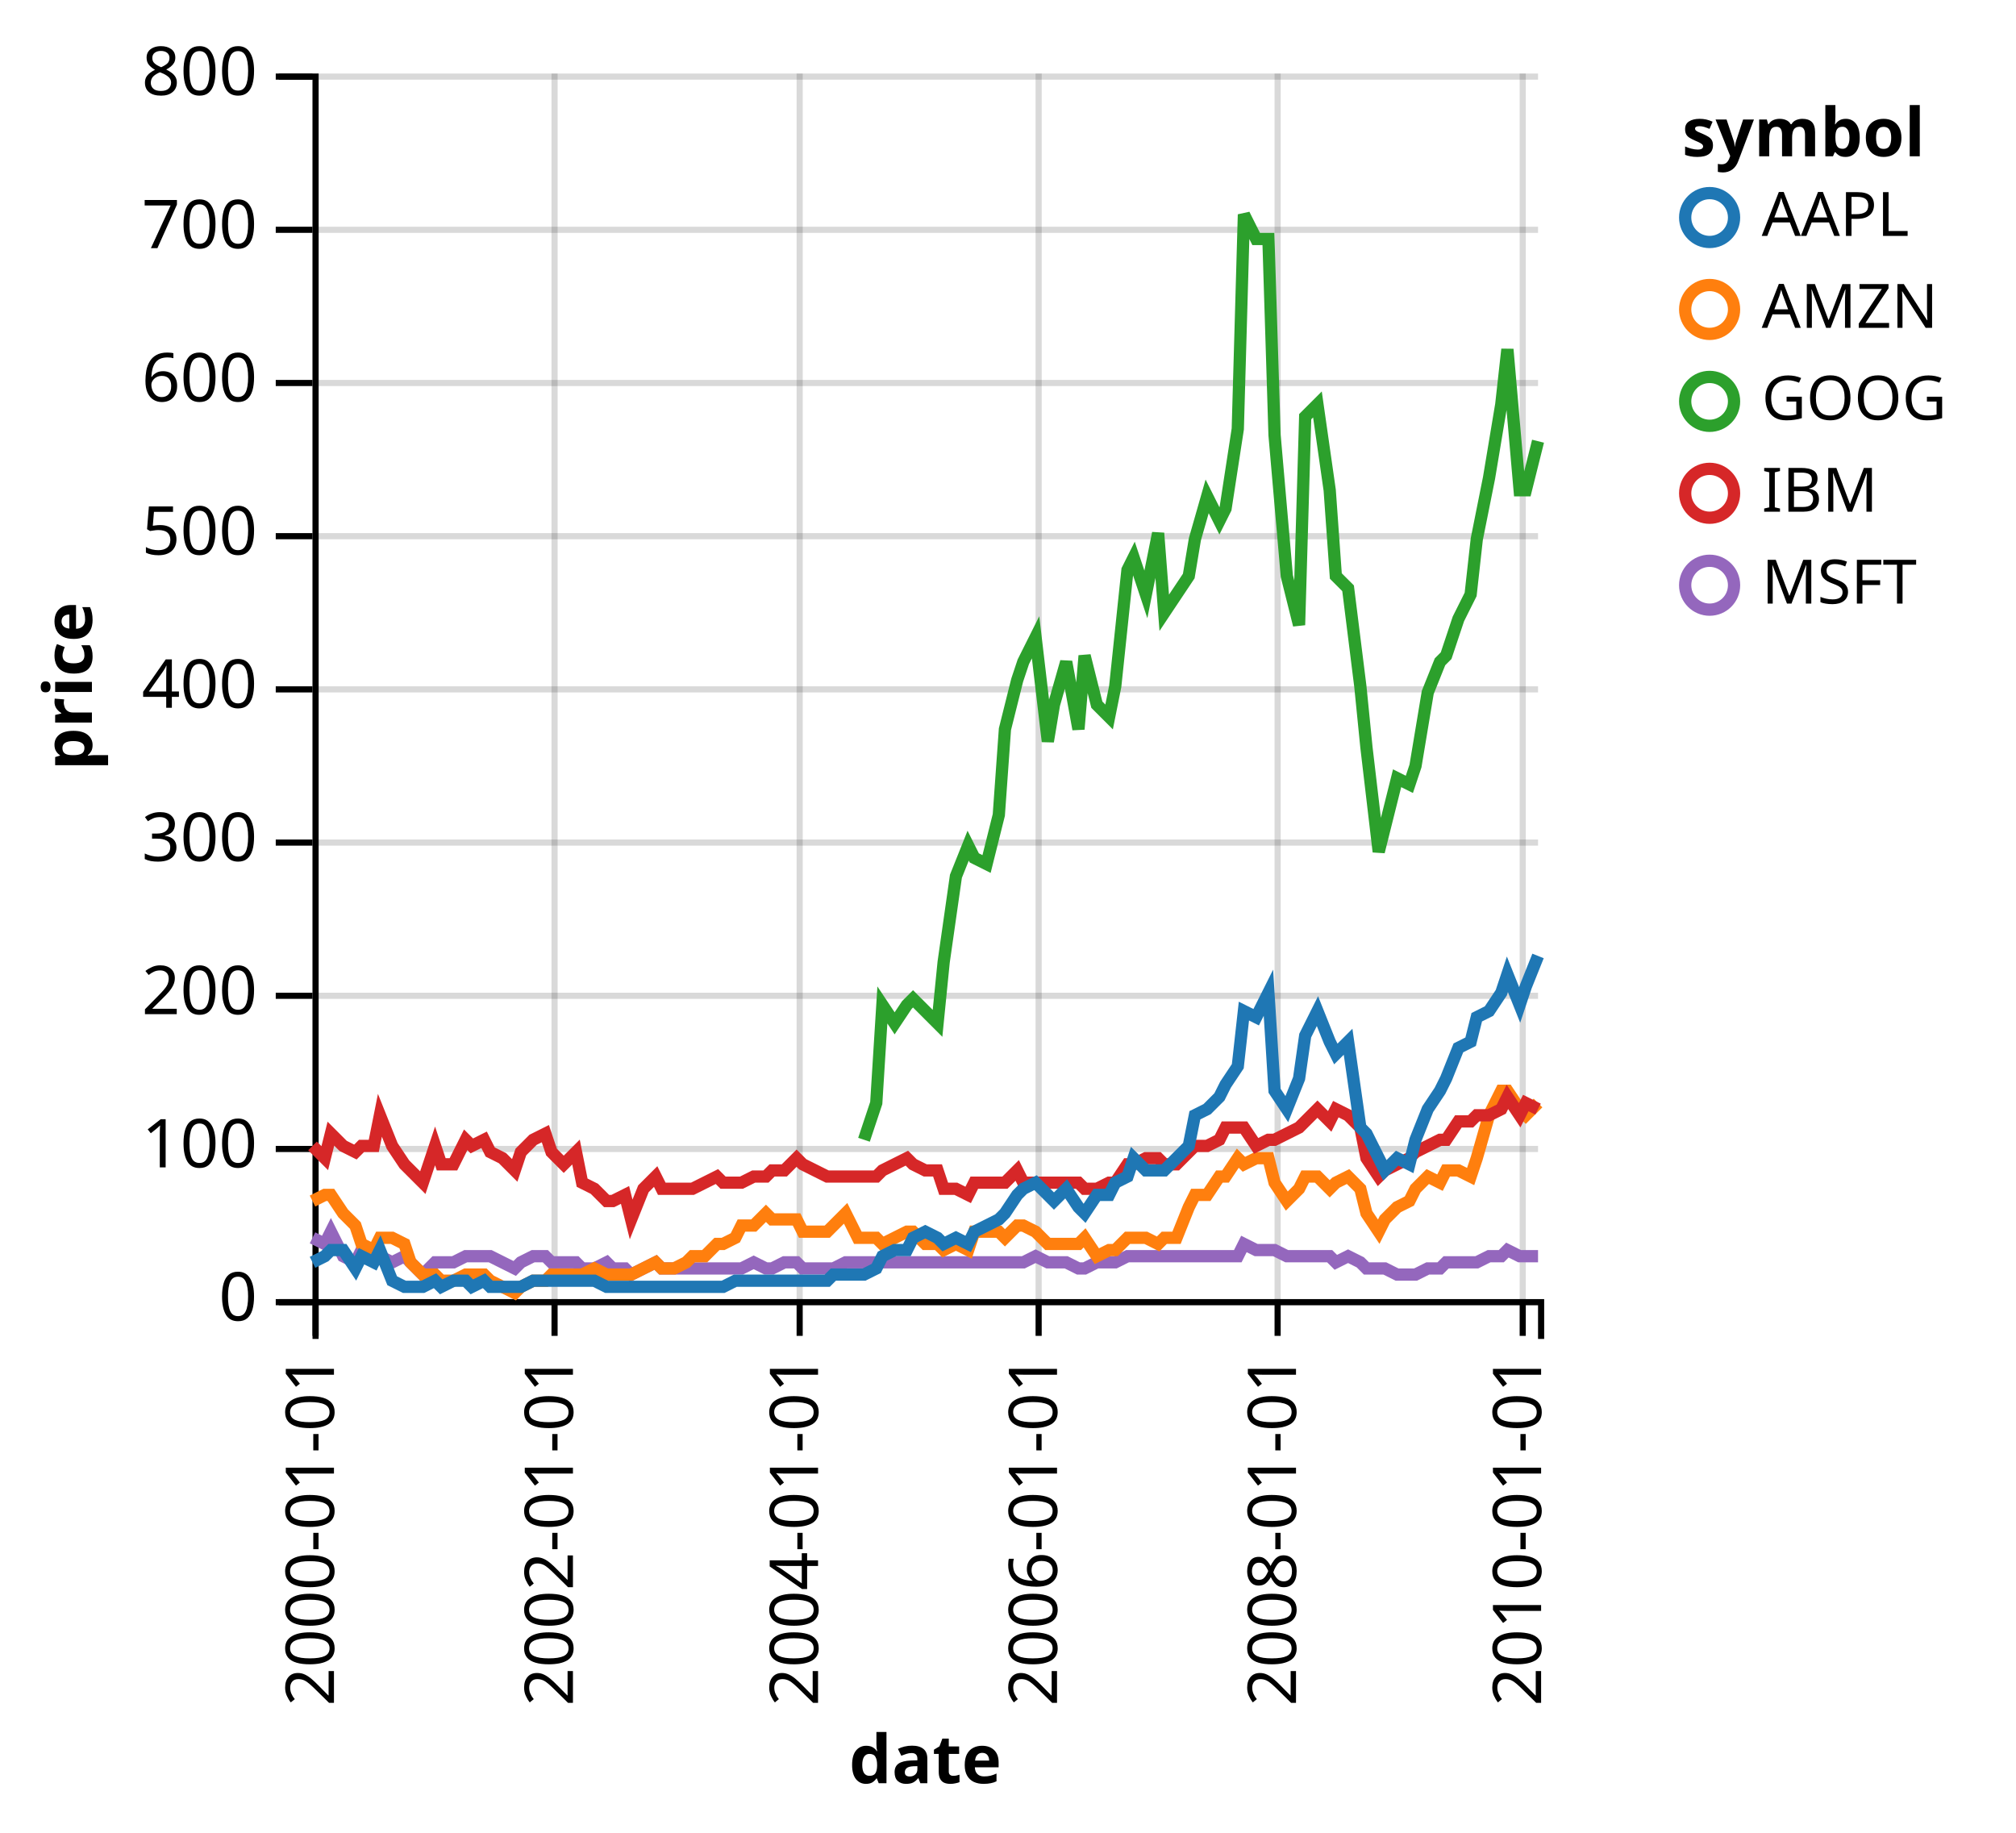
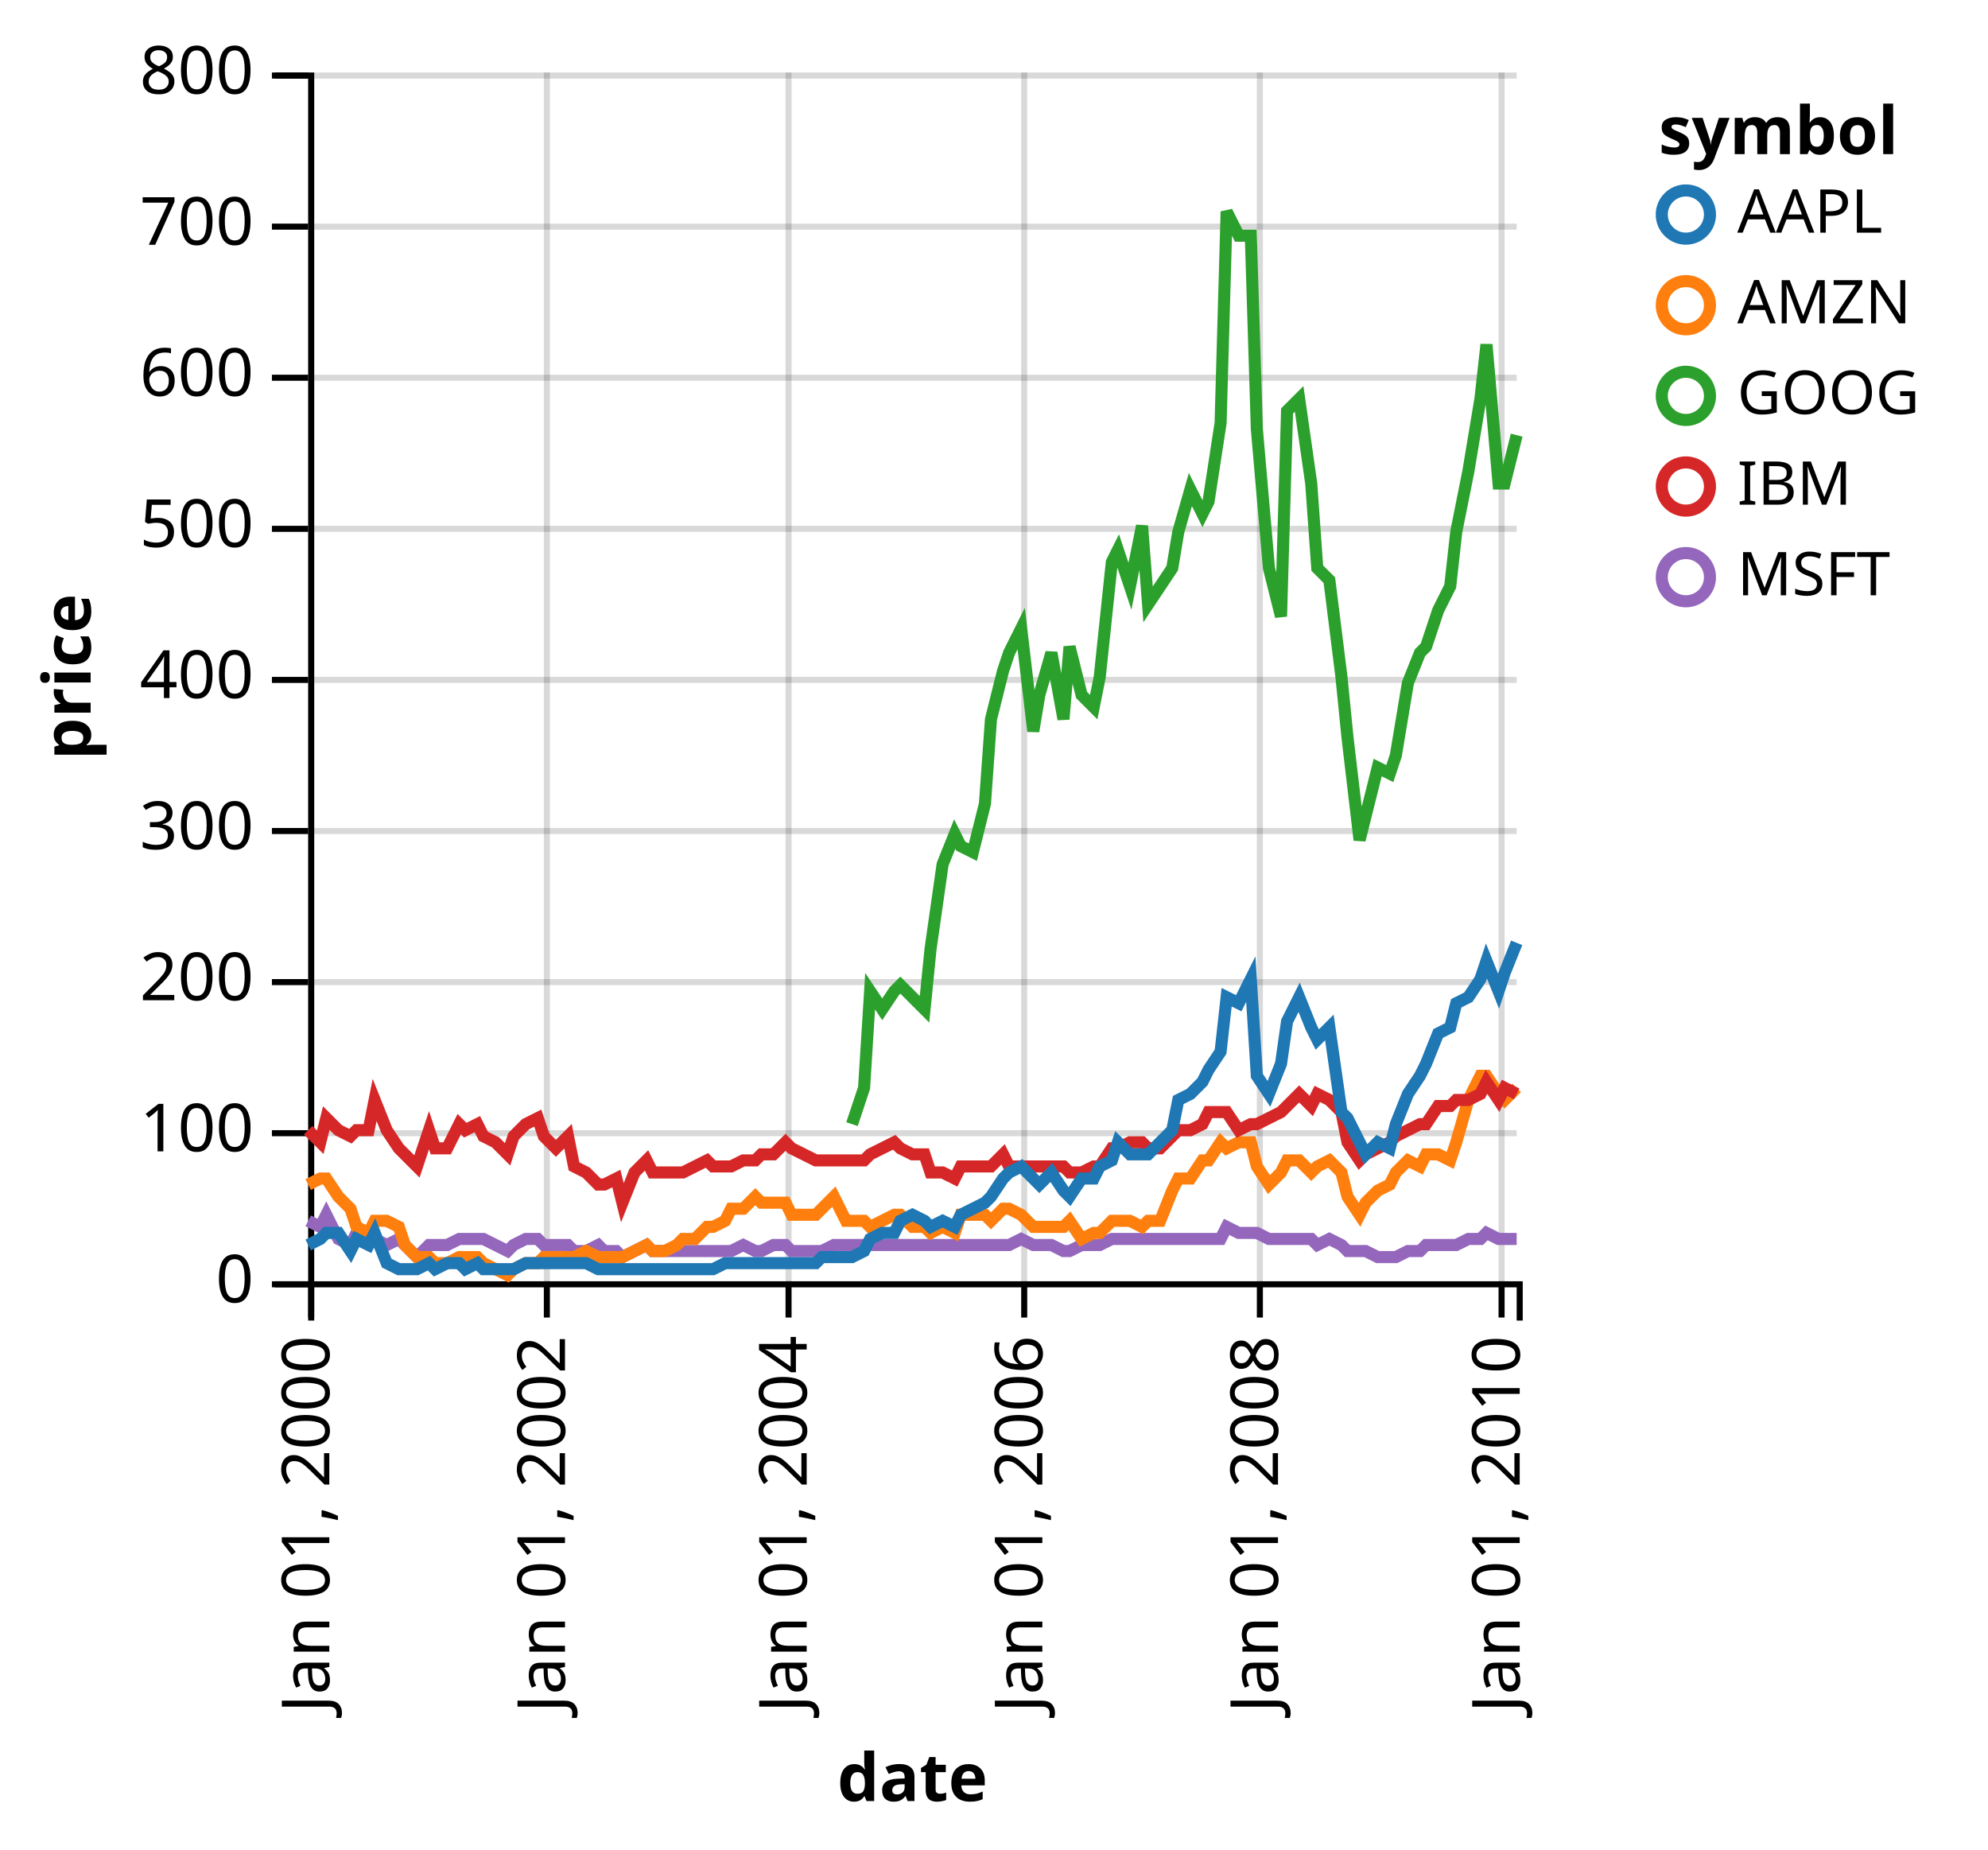
- <svg xmlns="http://www.w3.org/2000/svg" class="marks" width="329" height="299" version="1.1">
+ <svg xmlns="http://www.w3.org/2000/svg" class="marks" width="329" height="306" version="1.1">
  <g transform="translate(51,12)">
    <g class="mark-group">
      <g transform="translate(0,0)">
        <rect class="background" width="1" height="1" style="fill: none;" />
        <g class="mark-group root">
          <g transform="translate(0,0)">
            <rect class="background" width="200" height="200" style="fill: none;" />
            <g class="mark-group">
              <g transform="translate(0,200)">
                <rect class="background" width="0" height="0" style="pointer-events: none; fill: none;" />
                <g class="mark-rule" style="pointer-events: none;">
                  <line transform="translate(0.5,-200)" x2="0" y2="200" style="fill: none; stroke: #000; stroke-opacity: 0.15; opacity: 1;" />
                  <line transform="translate(39.5,-200)" x2="0" y2="200" style="fill: none; stroke: #000; stroke-opacity: 0.15; opacity: 1;" />
                  <line transform="translate(79.5,-200)" x2="0" y2="200" style="fill: none; stroke: #000; stroke-opacity: 0.15; opacity: 1;" />
                  <line transform="translate(118.5,-200)" x2="0" y2="200" style="fill: none; stroke: #000; stroke-opacity: 0.15; opacity: 1;" />
                  <line transform="translate(157.5,-200)" x2="0" y2="200" style="fill: none; stroke: #000; stroke-opacity: 0.15; opacity: 1;" />
                  <line transform="translate(197.5,-200)" x2="0" y2="200" style="fill: none; stroke: #000; stroke-opacity: 0.15; opacity: 1;" />
                </g>
                <g class="mark-rule" style="pointer-events: none;">
                  <line transform="translate(0.5,0)" x2="0" y2="6" style="fill: none; stroke: #000; stroke-width: 1; opacity: 1;" />
                  <line transform="translate(39.5,0)" x2="0" y2="6" style="fill: none; stroke: #000; stroke-width: 1; opacity: 1;" />
                  <line transform="translate(79.5,0)" x2="0" y2="6" style="fill: none; stroke: #000; stroke-width: 1; opacity: 1;" />
                  <line transform="translate(118.5,0)" x2="0" y2="6" style="fill: none; stroke: #000; stroke-width: 1; opacity: 1;" />
                  <line transform="translate(157.5,0)" x2="0" y2="6" style="fill: none; stroke: #000; stroke-width: 1; opacity: 1;" />
                  <line transform="translate(197.5,0)" x2="0" y2="6" style="fill: none; stroke: #000; stroke-width: 1; opacity: 1;" />
                </g>
                <g class="mark-rule" style="pointer-events: none;" />
                <g class="mark-text">
-                   <text text-anchor="end" transform="translate(0.5,9) rotate(270) translate(0,3)" style="font: 11px sans-serif; fill: #000; opacity: 1;">2000-01-01</text>
-                   <text text-anchor="end" transform="translate(39.5,9) rotate(270) translate(0,3)" style="font: 11px sans-serif; fill: #000; opacity: 1;">2002-01-01</text>
-                   <text text-anchor="end" transform="translate(79.5,9) rotate(270) translate(0,3)" style="font: 11px sans-serif; fill: #000; opacity: 1;">2004-01-01</text>
-                   <text text-anchor="end" transform="translate(118.5,9) rotate(270) translate(0,3)" style="font: 11px sans-serif; fill: #000; opacity: 1;">2006-01-01</text>
-                   <text text-anchor="end" transform="translate(157.5,9) rotate(270) translate(0,3)" style="font: 11px sans-serif; fill: #000; opacity: 1;">2008-01-01</text>
-                   <text text-anchor="end" transform="translate(197.5,9) rotate(270) translate(0,3)" style="font: 11px sans-serif; fill: #000; opacity: 1;">2010-01-01</text>
+                   <text text-anchor="end" transform="translate(0.5,9) rotate(270) translate(0,3)" style="font: 11px sans-serif; fill: #000; opacity: 1;">Jan 01, 2000</text>
+                   <text text-anchor="end" transform="translate(39.5,9) rotate(270) translate(0,3)" style="font: 11px sans-serif; fill: #000; opacity: 1;">Jan 01, 2002</text>
+                   <text text-anchor="end" transform="translate(79.5,9) rotate(270) translate(0,3)" style="font: 11px sans-serif; fill: #000; opacity: 1;">Jan 01, 2004</text>
+                   <text text-anchor="end" transform="translate(118.5,9) rotate(270) translate(0,3)" style="font: 11px sans-serif; fill: #000; opacity: 1;">Jan 01, 2006</text>
+                   <text text-anchor="end" transform="translate(157.5,9) rotate(270) translate(0,3)" style="font: 11px sans-serif; fill: #000; opacity: 1;">Jan 01, 2008</text>
+                   <text text-anchor="end" transform="translate(197.5,9) rotate(270) translate(0,3)" style="font: 11px sans-serif; fill: #000; opacity: 1;">Jan 01, 2010</text>
                </g>
                <g class="mark-path" style="pointer-events: none;">
                  <path transform="translate(0.5,0.5)" d="M0,6V0H200V6" style="fill: none; stroke: #000; stroke-width: 1;" />
                </g>
                <g class="mark-text">
-                   <text text-anchor="middle" transform="translate(100,79)" style="font: bold 11px sans-serif; fill: #000;">date</text>
+                   <text text-anchor="middle" transform="translate(100,86)" style="font: bold 11px sans-serif; fill: #000;">date</text>
                </g>
              </g>
            </g>
            <g class="mark-group">
              <g transform="translate(0,0)">
                <rect class="background" width="0" height="0" style="pointer-events: none; fill: none;" />
                <g class="mark-rule" style="pointer-events: none;">
                  <line transform="translate(0,200.5)" x2="200" y2="0" style="fill: none; stroke: #000; stroke-opacity: 0.15; opacity: 1;" />
                  <line transform="translate(0,175.5)" x2="200" y2="0" style="fill: none; stroke: #000; stroke-opacity: 0.15; opacity: 1;" />
                  <line transform="translate(0,150.5)" x2="200" y2="0" style="fill: none; stroke: #000; stroke-opacity: 0.15; opacity: 1;" />
                  <line transform="translate(0,125.5)" x2="200" y2="0" style="fill: none; stroke: #000; stroke-opacity: 0.15; opacity: 1;" />
                  <line transform="translate(0,100.5)" x2="200" y2="0" style="fill: none; stroke: #000; stroke-opacity: 0.15; opacity: 1;" />
                  <line transform="translate(0,75.5)" x2="200" y2="0" style="fill: none; stroke: #000; stroke-opacity: 0.15; opacity: 1;" />
                  <line transform="translate(0,50.5)" x2="200" y2="0" style="fill: none; stroke: #000; stroke-opacity: 0.15; opacity: 1;" />
                  <line transform="translate(0,25.5)" x2="200" y2="0" style="fill: none; stroke: #000; stroke-opacity: 0.15; opacity: 1;" />
                  <line transform="translate(0,0.5)" x2="200" y2="0" style="fill: none; stroke: #000; stroke-opacity: 0.15; opacity: 1;" />
                </g>
                <g class="mark-rule" style="pointer-events: none;">
                  <line transform="translate(-6,200.5)" x2="6" y2="0" style="fill: none; stroke: #000; stroke-width: 1; opacity: 1;" />
                  <line transform="translate(-6,175.5)" x2="6" y2="0" style="fill: none; stroke: #000; stroke-width: 1; opacity: 1;" />
                  <line transform="translate(-6,150.5)" x2="6" y2="0" style="fill: none; stroke: #000; stroke-width: 1; opacity: 1;" />
                  <line transform="translate(-6,125.5)" x2="6" y2="0" style="fill: none; stroke: #000; stroke-width: 1; opacity: 1;" />
                  <line transform="translate(-6,100.5)" x2="6" y2="0" style="fill: none; stroke: #000; stroke-width: 1; opacity: 1;" />
                  <line transform="translate(-6,75.5)" x2="6" y2="0" style="fill: none; stroke: #000; stroke-width: 1; opacity: 1;" />
                  <line transform="translate(-6,50.5)" x2="6" y2="0" style="fill: none; stroke: #000; stroke-width: 1; opacity: 1;" />
                  <line transform="translate(-6,25.5)" x2="6" y2="0" style="fill: none; stroke: #000; stroke-width: 1; opacity: 1;" />
                  <line transform="translate(-6,0.5)" x2="6" y2="0" style="fill: none; stroke: #000; stroke-width: 1; opacity: 1;" />
                </g>
                <g class="mark-rule" style="pointer-events: none;" />
                <g class="mark-text">
                  <text text-anchor="end" transform="translate(-9,203.5)" style="font: 11px sans-serif; fill: #000; opacity: 1;">0</text>
                  <text text-anchor="end" transform="translate(-9,178.5)" style="font: 11px sans-serif; fill: #000; opacity: 1;">100</text>
                  <text text-anchor="end" transform="translate(-9,153.5)" style="font: 11px sans-serif; fill: #000; opacity: 1;">200</text>
                  <text text-anchor="end" transform="translate(-9,128.5)" style="font: 11px sans-serif; fill: #000; opacity: 1;">300</text>
                  <text text-anchor="end" transform="translate(-9,103.5)" style="font: 11px sans-serif; fill: #000; opacity: 1;">400</text>
                  <text text-anchor="end" transform="translate(-9,78.5)" style="font: 11px sans-serif; fill: #000; opacity: 1;">500</text>
                  <text text-anchor="end" transform="translate(-9,53.5)" style="font: 11px sans-serif; fill: #000; opacity: 1;">600</text>
                  <text text-anchor="end" transform="translate(-9,28.5)" style="font: 11px sans-serif; fill: #000; opacity: 1;">700</text>
                  <text text-anchor="end" transform="translate(-9,3.5)" style="font: 11px sans-serif; fill: #000; opacity: 1;">800</text>
                </g>
                <g class="mark-path" style="pointer-events: none;">
                  <path transform="translate(0.5,0.5)" d="M-6,0H0V200H-6" style="fill: none; stroke: #000; stroke-width: 1;" />
                </g>
                <g class="mark-text">
                  <text text-anchor="middle" transform="translate(-39,100) rotate(-90) translate(0,3)" style="font: bold 11px sans-serif; fill: #000;">price</text>
                </g>
              </g>
            </g>
            <g class="mark-group pathgroup">
              <g transform="translate(0,0)">
                <rect class="background" width="200" height="200" style="fill: none;" />
                <g class="mark-line marks">
                  <path d="M200,193L198,193L197,193L195,192L194,193L192,193L190,194L189,194L187,194L185,194L184,195L182,195L180,196L179,196L177,196L175,195L174,195L172,195L171,194L169,193L167,194L166,193L164,193L162,193L161,193L159,193L157,192L156,192L154,192L152,191L151,193L149,193L148,193L146,193L144,193L143,193L141,193L139,193L138,193L136,193L134,193L133,193L131,194L130,194L128,194L126,195L125,195L123,194L121,194L120,194L118,193L116,194L115,194L113,194L112,194L110,194L108,194L107,194L105,194L103,194L102,194L100,194L98,194L97,194L95,194L93,194L92,194L90,194L89,194L87,194L85,195L84,195L82,195L80,195L79,194L77,194L75,195L74,195L72,194L70,195L69,195L67,195L66,195L64,195L62,195L61,195L59,195L57,195L56,194L54,195L52,196L51,195L49,195L48,194L46,195L44,195L43,194L41,194L39,194L38,193L36,193L34,194L33,195L31,194L29,193L28,193L26,193L25,193L23,194L21,194L20,194L18,196L16,194L15,193L13,194L11,193L10,193L8,192L7,194L5,193L3,189L2,191L0,190" style="fill: none; stroke: #9467bd; stroke-width: 2;" />
                </g>
              </g>
              <g transform="translate(0,0)">
                <rect class="background" width="200" height="200" style="fill: none;" />
                <g class="mark-line marks">
                  <path d="M200,168L198,170L197,169L195,166L194,166L192,170L190,177L189,180L187,179L185,179L184,181L182,180L180,182L179,184L177,185L175,187L174,189L172,186L171,182L169,180L167,181L166,182L164,180L162,180L161,182L159,184L157,181L156,177L154,177L152,178L151,177L149,180L148,180L146,183L144,183L143,185L141,190L139,190L138,191L136,190L134,190L133,190L131,192L130,192L128,193L126,190L125,191L123,191L121,191L120,191L118,189L116,188L115,188L113,190L112,189L110,189L108,189L107,192L105,191L103,192L102,191L100,191L98,189L97,189L95,190L93,191L92,190L90,190L89,190L87,186L85,188L84,189L82,189L80,189L79,187L77,187L75,187L74,186L72,188L70,188L69,190L67,191L66,191L64,193L62,193L61,194L59,195L57,195L56,194L54,195L52,196L51,196L49,196L48,196L46,195L44,196L43,196L41,196L39,196L38,197L36,197L34,198L33,199L31,198L29,197L28,196L26,196L25,196L23,197L21,197L20,196L18,196L16,194L15,191L13,190L11,190L10,192L8,191L7,188L5,186L3,183L2,183L0,184" style="fill: none; stroke: #ff7f0e; stroke-width: 2;" />
                </g>
              </g>
              <g transform="translate(0,0)">
                <rect class="background" width="200" height="200" style="fill: none;" />
                <g class="mark-line marks">
                  <path d="M200,169L198,168L197,170L195,167L194,169L192,170L190,170L189,171L187,171L185,174L184,174L182,175L180,176L179,177L177,178L175,179L174,180L172,177L171,172L169,170L167,169L166,171L164,169L162,171L161,172L159,173L157,174L156,174L154,175L152,172L151,172L149,172L148,174L146,175L144,175L143,176L141,178L139,178L138,177L136,177L134,178L133,178L131,181L130,181L128,182L126,182L125,181L123,181L121,181L120,181L118,181L116,181L115,179L113,181L112,181L110,181L108,181L107,183L105,182L103,182L102,179L100,179L98,178L97,177L95,178L93,179L92,180L90,180L89,180L87,180L85,180L84,180L82,179L80,178L79,177L77,179L75,179L74,180L72,180L70,181L69,181L67,181L66,180L64,181L62,182L61,182L59,182L57,182L56,180L54,182L52,187L51,183L49,184L48,184L46,182L44,181L43,176L41,178L39,176L38,173L36,174L34,176L33,179L31,177L29,176L28,174L26,175L25,174L23,178L21,178L20,175L18,181L16,179L15,178L13,175L11,170L10,175L8,175L7,176L5,175L3,173L2,177L0,175" style="fill: none; stroke: #d62728; stroke-width: 2;" />
                </g>
              </g>
              <g transform="translate(0,0)">
                <rect class="background" width="200" height="200" style="fill: none;" />
                <g class="mark-line marks">
                  <path d="M200,60L198,68L197,68L195,45L194,54L192,66L190,76L189,85L187,89L185,95L184,96L182,101L180,113L179,116L177,115L175,123L174,127L172,110L171,100L169,84L167,82L166,68L164,54L162,56L161,90L159,82L157,59L156,27L154,27L152,23L151,58L149,71L148,73L146,69L144,76L143,82L141,85L139,88L138,75L136,85L134,79L133,81L131,100L130,105L128,103L126,95L125,107L123,96L121,103L120,109L118,92L116,96L115,99L113,107L112,121L110,129L108,128L107,126L105,131L103,145L102,155L100,153L98,151L97,152L95,155L93,152L92,168L90,174" style="fill: none; stroke: #2ca02c; stroke-width: 2;" />
                </g>
              </g>
              <g transform="translate(0,0)">
                <rect class="background" width="200" height="200" style="fill: none;" />
                <g class="mark-line marks">
                  <path d="M200,144L198,149L197,152L195,147L194,150L192,153L190,154L189,158L187,159L185,164L184,166L182,169L180,174L179,178L177,177L175,179L174,177L172,173L171,172L169,158L167,160L166,158L164,153L162,157L161,164L159,169L157,166L156,150L154,154L152,153L151,162L149,165L148,167L146,169L144,170L143,175L141,177L139,179L138,179L136,179L134,177L133,180L131,181L130,183L128,183L126,186L125,185L123,182L121,184L120,183L118,181L116,182L115,183L113,186L112,187L110,188L108,189L107,191L105,190L103,191L102,190L100,189L98,190L97,192L95,192L93,193L92,195L90,196L89,196L87,196L85,196L84,197L82,197L80,197L79,197L77,197L75,197L74,197L72,197L70,197L69,197L67,198L66,198L64,198L62,198L61,198L59,198L57,198L56,198L54,198L52,198L51,198L49,198L48,198L46,197L44,197L43,197L41,197L39,197L38,197L36,197L34,198L33,198L31,198L29,198L28,197L26,198L25,197L23,197L21,198L20,197L18,198L16,198L15,198L13,197L11,192L10,194L8,193L7,195L5,192L3,192L2,193L0,194" style="fill: none; stroke: #1f77b4; stroke-width: 2;" />
                </g>
              </g>
            </g>
            <g class="mark-group">
              <g transform="translate(220.5,0.5)">
                <rect class="background" width="52" height="92" style="pointer-events: none; fill: none;" />
                <g class="mark-text" style="pointer-events: none;">
                  <text text-anchor="start" transform="translate(3,13)" style="font: bold 11px sans-serif; fill: #000; opacity: 1;">symbol</text>
                </g>
                <g class="mark-symbol" style="pointer-events: none;">
                  <path transform="translate(7.5,23)" d="M0,3.989A3.989,3.989 0 1,1 0,-3.989A3.989,3.989 0 1,1 0,3.989Z" style="fill: none; stroke: #1f77b4; stroke-width: 2; opacity: 1;" />
                  <path transform="translate(7.5,38)" d="M0,3.989A3.989,3.989 0 1,1 0,-3.989A3.989,3.989 0 1,1 0,3.989Z" style="fill: none; stroke: #ff7f0e; stroke-width: 2; opacity: 1;" />
                  <path transform="translate(7.5,53)" d="M0,3.989A3.989,3.989 0 1,1 0,-3.989A3.989,3.989 0 1,1 0,3.989Z" style="fill: none; stroke: #2ca02c; stroke-width: 2; opacity: 1;" />
                  <path transform="translate(7.5,68)" d="M0,3.989A3.989,3.989 0 1,1 0,-3.989A3.989,3.989 0 1,1 0,3.989Z" style="fill: none; stroke: #d62728; stroke-width: 2; opacity: 1;" />
                  <path transform="translate(7.5,83)" d="M0,3.989A3.989,3.989 0 1,1 0,-3.989A3.989,3.989 0 1,1 0,3.989Z" style="fill: none; stroke: #9467bd; stroke-width: 2; opacity: 1;" />
                </g>
                <g class="mark-text" style="pointer-events: none;">
                  <text text-anchor="start" transform="translate(16,26)" style="font: 10px sans-serif; fill: #000; opacity: 1;">AAPL</text>
                  <text text-anchor="start" transform="translate(16,41)" style="font: 10px sans-serif; fill: #000; opacity: 1;">AMZN</text>
                  <text text-anchor="start" transform="translate(16,56)" style="font: 10px sans-serif; fill: #000; opacity: 1;">GOOG</text>
                  <text text-anchor="start" transform="translate(16,71)" style="font: 10px sans-serif; fill: #000; opacity: 1;">IBM</text>
                  <text text-anchor="start" transform="translate(16,86)" style="font: 10px sans-serif; fill: #000; opacity: 1;">MSFT</text>
                </g>
              </g>
            </g>
          </g>
        </g>
      </g>
    </g>
  </g>
</svg>
